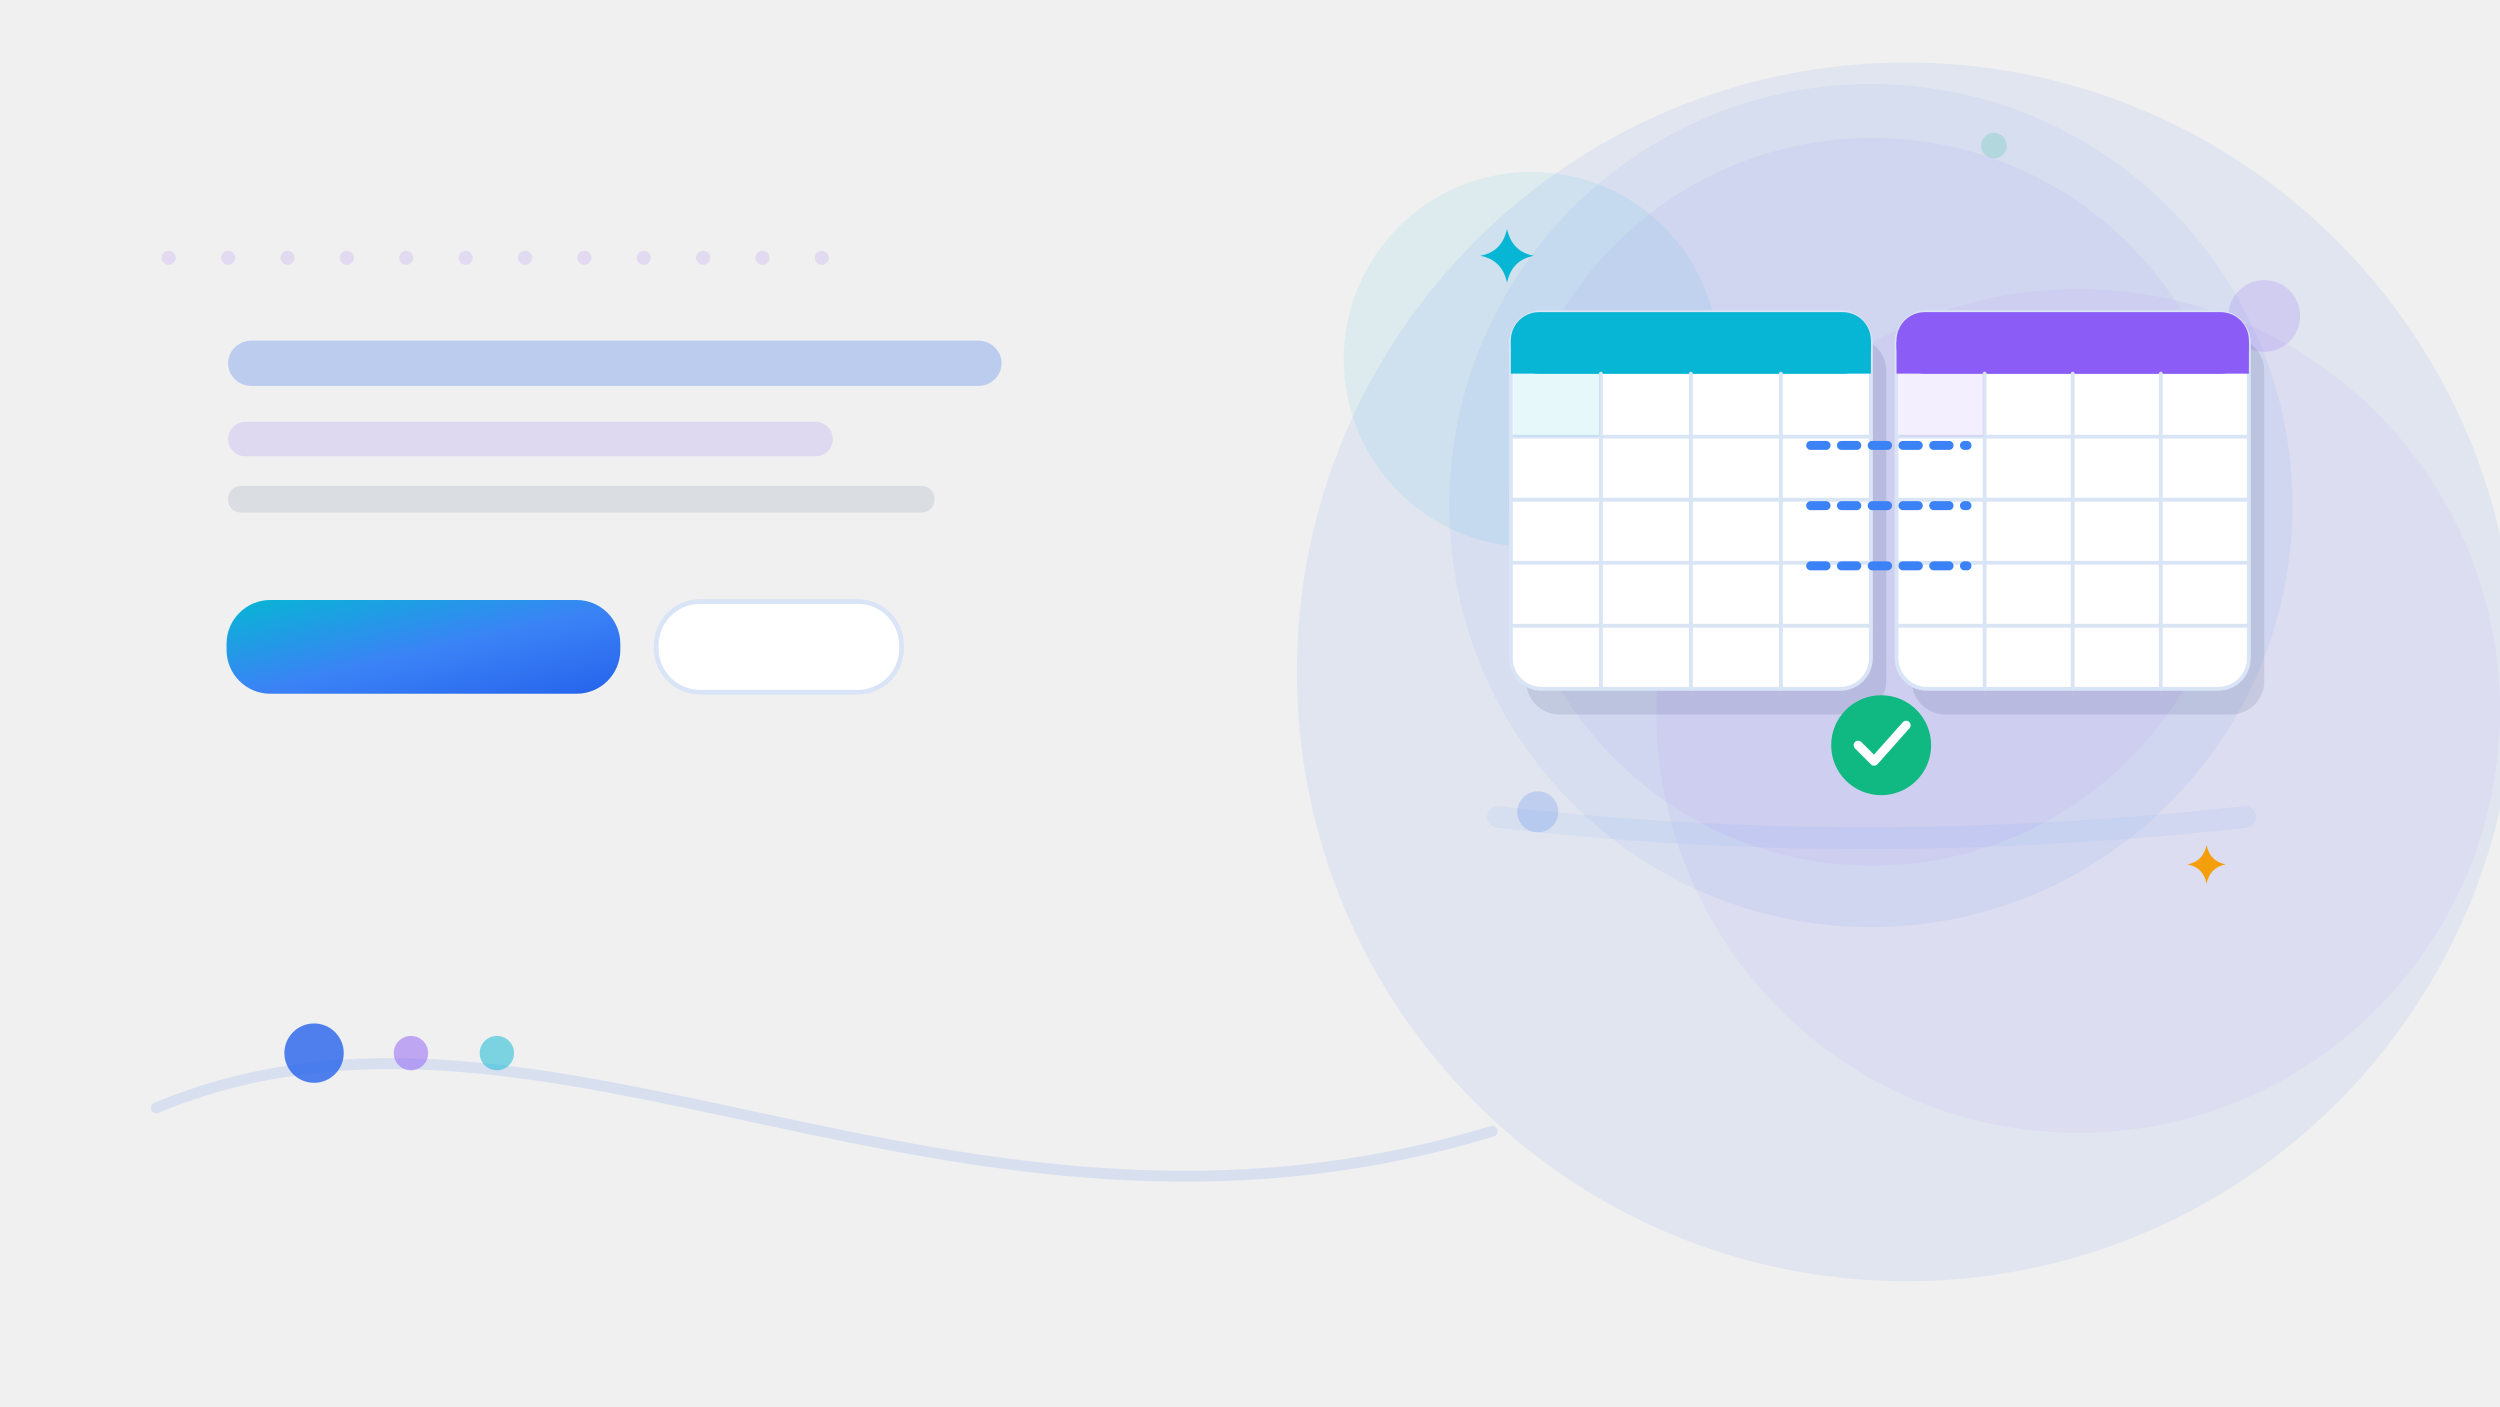
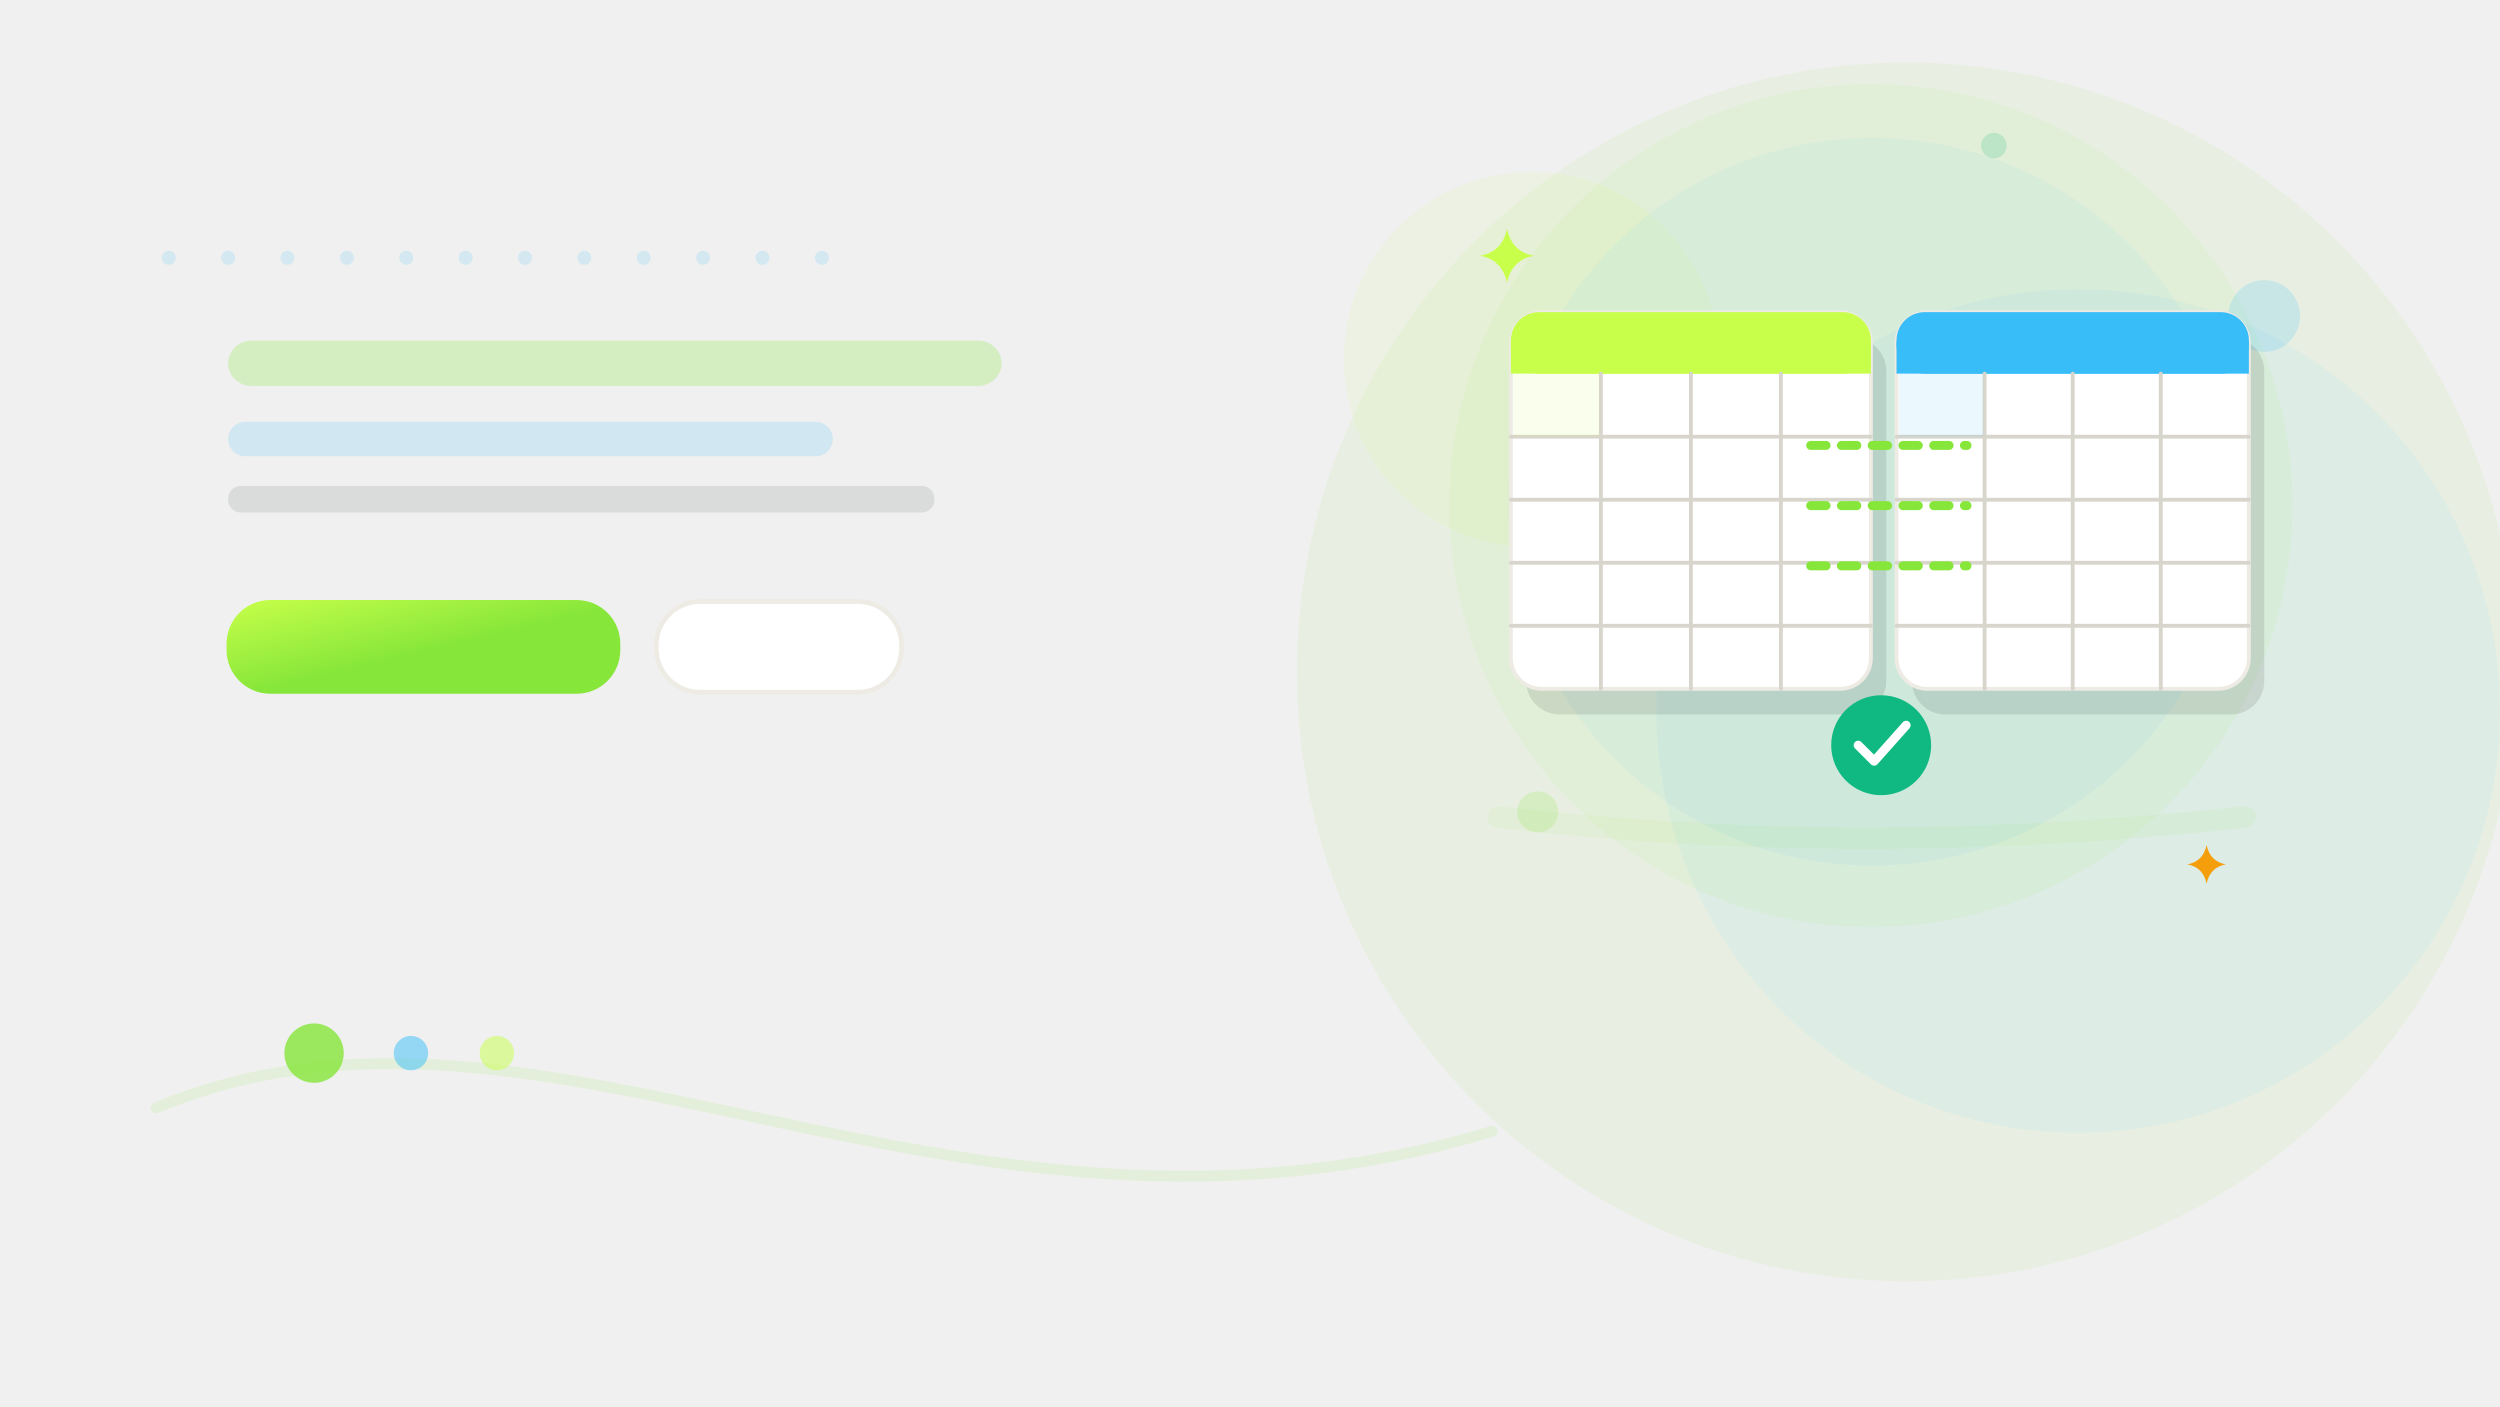
<svg xmlns="http://www.w3.org/2000/svg" width="1600" height="900" viewBox="0 0 1600 900" role="img" aria-label="Dytava: onboarding-mapping">
  <defs>
    <linearGradient id="gradBlue" x1="0" y1="0" x2="1" y2="1">
-       <stop offset="0" stop-color="#06B6D4" />
-       <stop offset=".53" stop-color="#3B82F6" />
-       <stop offset="1" stop-color="#2563EB" />
+       <stop offset="0" stop-color="#C8FF4A" />
+       <stop offset=".53" stop-color="#86E63A" />
+       <stop offset="1" stop-color="#86E63A" />
    </linearGradient>
    <linearGradient id="gradPurple" x1="0" y1="0" x2="1" y2="1">
-       <stop offset="0" stop-color="#A78BFA" />
-       <stop offset="1" stop-color="#7C3AED" />
+       <stop offset="0" stop-color="#BAE6FD" />
+       <stop offset="1" stop-color="#38BDF8" />
    </linearGradient>
    <linearGradient id="gradCyan" x1="0" y1="0" x2="1" y2="1">
-       <stop offset="0" stop-color="#8CEBFF" />
-       <stop offset=".5" stop-color="#22C3EC" />
-       <stop offset="1" stop-color="#2563EB" />
+       <stop offset="0" stop-color="#E2FF85" />
+       <stop offset=".5" stop-color="#C8FF4A" />
+       <stop offset="1" stop-color="#86E63A" />
    </linearGradient>
    <linearGradient id="gradWhite" x1="0" y1="0" x2="1" y2="1">
      <stop offset="0" stop-color="#FFFFFF" />
-       <stop offset="1" stop-color="#EEF5FF" />
+       <stop offset="1" stop-color="#EDEBE4" />
    </linearGradient>
  </defs>
-   <circle cx="1220" cy="430" r="390" fill="#2563EB" opacity="0.075" stroke="none" stroke-width="0" />
-   <circle cx="1330" cy="455" r="270" fill="#8B5CF6" opacity="0.06" stroke="none" stroke-width="0" />
-   <circle cx="980" cy="230" r="120" fill="#06B6D4" opacity="0.08" stroke="none" stroke-width="0" />
-   <path d="M100 709C350 605 610 829 955 724" fill="none" stroke="#2563EB" stroke-width="7" stroke-linecap="round" stroke-linejoin="round" opacity="0.12" />
-   <circle cx="108" cy="165" r="4.5" fill="#8B5CF6" opacity="0.15" stroke="none" stroke-width="0" />
-   <circle cx="146" cy="165" r="4.5" fill="#8B5CF6" opacity="0.15" stroke="none" stroke-width="0" />
-   <circle cx="184" cy="165" r="4.5" fill="#8B5CF6" opacity="0.15" stroke="none" stroke-width="0" />
-   <circle cx="222" cy="165" r="4.5" fill="#8B5CF6" opacity="0.15" stroke="none" stroke-width="0" />
-   <circle cx="260" cy="165" r="4.5" fill="#8B5CF6" opacity="0.15" stroke="none" stroke-width="0" />
-   <circle cx="298" cy="165" r="4.5" fill="#8B5CF6" opacity="0.15" stroke="none" stroke-width="0" />
-   <circle cx="336" cy="165" r="4.5" fill="#8B5CF6" opacity="0.15" stroke="none" stroke-width="0" />
-   <circle cx="374" cy="165" r="4.5" fill="#8B5CF6" opacity="0.15" stroke="none" stroke-width="0" />
-   <circle cx="412" cy="165" r="4.5" fill="#8B5CF6" opacity="0.15" stroke="none" stroke-width="0" />
-   <circle cx="450" cy="165" r="4.5" fill="#8B5CF6" opacity="0.15" stroke="none" stroke-width="0" />
-   <circle cx="488" cy="165" r="4.5" fill="#8B5CF6" opacity="0.15" stroke="none" stroke-width="0" />
-   <circle cx="526" cy="165" r="4.5" fill="#8B5CF6" opacity="0.15" stroke="none" stroke-width="0" />
-   <rect x="146" y="218" width="495" height="29" rx="15" fill="#2563EB" stroke="none" stroke-width="0" opacity="0.26" />
-   <rect x="146" y="270" width="387" height="22" rx="11" fill="#8B5CF6" stroke="none" stroke-width="0" opacity="0.17" />
-   <rect x="146" y="311" width="452" height="17" rx="8" fill="#5E7095" stroke="none" stroke-width="0" opacity="0.15" />
+   <circle cx="1220" cy="430" r="390" fill="#86E63A" opacity="0.075" stroke="none" stroke-width="0" />
+   <circle cx="1330" cy="455" r="270" fill="#38BDF8" opacity="0.06" stroke="none" stroke-width="0" />
+   <circle cx="980" cy="230" r="120" fill="#C8FF4A" opacity="0.08" stroke="none" stroke-width="0" />
+   <path d="M100 709C350 605 610 829 955 724" fill="none" stroke="#86E63A" stroke-width="7" stroke-linecap="round" stroke-linejoin="round" opacity="0.12" />
+   <circle cx="108" cy="165" r="4.5" fill="#38BDF8" opacity="0.15" stroke="none" stroke-width="0" />
+   <circle cx="146" cy="165" r="4.5" fill="#38BDF8" opacity="0.15" stroke="none" stroke-width="0" />
+   <circle cx="184" cy="165" r="4.5" fill="#38BDF8" opacity="0.15" stroke="none" stroke-width="0" />
+   <circle cx="222" cy="165" r="4.5" fill="#38BDF8" opacity="0.15" stroke="none" stroke-width="0" />
+   <circle cx="260" cy="165" r="4.5" fill="#38BDF8" opacity="0.15" stroke="none" stroke-width="0" />
+   <circle cx="298" cy="165" r="4.5" fill="#38BDF8" opacity="0.15" stroke="none" stroke-width="0" />
+   <circle cx="336" cy="165" r="4.5" fill="#38BDF8" opacity="0.15" stroke="none" stroke-width="0" />
+   <circle cx="374" cy="165" r="4.5" fill="#38BDF8" opacity="0.15" stroke="none" stroke-width="0" />
+   <circle cx="412" cy="165" r="4.5" fill="#38BDF8" opacity="0.15" stroke="none" stroke-width="0" />
+   <circle cx="450" cy="165" r="4.5" fill="#38BDF8" opacity="0.15" stroke="none" stroke-width="0" />
+   <circle cx="488" cy="165" r="4.5" fill="#38BDF8" opacity="0.15" stroke="none" stroke-width="0" />
+   <circle cx="526" cy="165" r="4.5" fill="#38BDF8" opacity="0.15" stroke="none" stroke-width="0" />
+   <rect x="146" y="218" width="495" height="29" rx="15" fill="#86E63A" stroke="none" stroke-width="0" opacity="0.26" />
+   <rect x="146" y="270" width="387" height="22" rx="11" fill="#38BDF8" stroke="none" stroke-width="0" opacity="0.17" />
+   <rect x="146" y="311" width="452" height="17" rx="8" fill="#5F6B6D" stroke="none" stroke-width="0" opacity="0.15" />
  <rect x="145" y="384" width="252" height="60" rx="28" fill="url(#gradBlue)" stroke="none" stroke-width="0" opacity="1" />
-   <rect x="420" y="385" width="157" height="58" rx="28" fill="#FFFFFF" stroke="#D9E4F6" stroke-width="3" opacity="1" />
-   <circle cx="201" cy="674" r="19" fill="#2563EB" opacity="0.8" stroke="none" stroke-width="0" />
-   <circle cx="263" cy="674" r="11" fill="#8B5CF6" opacity="0.5" stroke="none" stroke-width="0" />
-   <circle cx="318" cy="674" r="11" fill="#06B6D4" opacity="0.5" stroke="none" stroke-width="0" />
+   <rect x="420" y="385" width="157" height="58" rx="28" fill="#FFFFFF" stroke="#EDEBE4" stroke-width="3" opacity="1" />
+   <circle cx="201" cy="674" r="19" fill="#86E63A" opacity="0.8" stroke="none" stroke-width="0" />
+   <circle cx="263" cy="674" r="11" fill="#38BDF8" opacity="0.5" stroke="none" stroke-width="0" />
+   <circle cx="318" cy="674" r="11" fill="#C8FF4A" opacity="0.5" stroke="none" stroke-width="0" />
  <g transform="translate(780 -70) scale(.82)">
-     <circle cx="509" cy="480" r="329" fill="#2563EB" opacity="0.06" stroke="none" stroke-width="0" />
-     <circle cx="510" cy="477" r="284" fill="#8B5CF6" opacity="0.06" stroke="none" stroke-width="0" />
-     <path d="M218 723Q501 756 801 723" fill="none" stroke="#3B82F6" stroke-width="17" stroke-linecap="round" stroke-linejoin="round" opacity="0.07" />
-     <path d="M225 264 Q228.78 281.85 246 285 Q228.78 288.15 225 306 Q221.22 288.15 204 285 Q221.22 281.85 225 264Z" fill="#06B6D4" stroke="none" stroke-width="0" stroke-linecap="round" stroke-linejoin="round" opacity="1" />
-     <circle cx="816" cy="332" r="28" fill="#8B5CF6" opacity="0.18" stroke="none" stroke-width="0" />
+     <circle cx="509" cy="480" r="329" fill="#86E63A" opacity="0.06" stroke="none" stroke-width="0" />
+     <circle cx="510" cy="477" r="284" fill="#38BDF8" opacity="0.06" stroke="none" stroke-width="0" />
+     <path d="M218 723Q501 756 801 723" fill="none" stroke="#86E63A" stroke-width="17" stroke-linecap="round" stroke-linejoin="round" opacity="0.07" />
+     <path d="M225 264 Q228.78 281.85 246 285 Q228.78 288.15 225 306 Q221.22 288.15 204 285 Q221.22 281.85 225 264Z" fill="#C8FF4A" stroke="none" stroke-width="0" stroke-linecap="round" stroke-linejoin="round" opacity="1" />
+     <circle cx="816" cy="332" r="28" fill="#38BDF8" opacity="0.18" stroke="none" stroke-width="0" />
    <path d="M771 745 Q773.7 757.75 786 760 Q773.7 762.25 771 775 Q768.3 762.25 756 760 Q768.3 757.75 771 745Z" fill="#F59E0B" stroke="none" stroke-width="0" stroke-linecap="round" stroke-linejoin="round" opacity="1" />
-     <circle cx="249" cy="719" r="16" fill="#2563EB" opacity="0.18" stroke="none" stroke-width="0" />
+     <circle cx="249" cy="719" r="16" fill="#86E63A" opacity="0.18" stroke="none" stroke-width="0" />
    <circle cx="605" cy="199" r="10" fill="#10B981" opacity="0.18" stroke="none" stroke-width="0" />
-     <rect x="240" y="349" width="281" height="294" rx="26" fill="#142253" stroke="none" stroke-width="0" opacity="0.11" />
-     <rect x="228" y="329" width="281" height="294" rx="24" fill="white" stroke="#D9E4F6" stroke-width="3" opacity="1" />
-     <rect x="228" y="329" width="281" height="48" rx="22" fill="#06B6D4" stroke="none" stroke-width="0" opacity="1" />
-     <rect x="228" y="352" width="281" height="25" rx="0" fill="#06B6D4" stroke="none" stroke-width="0" opacity="1" />
-     <path d="M298.25 377 L298.25 623" stroke="#D9E4F4" stroke-width="3" stroke-linecap="round" opacity="1" fill="none" />
-     <path d="M368.5 377 L368.5 623" stroke="#D9E4F4" stroke-width="3" stroke-linecap="round" opacity="1" fill="none" />
-     <path d="M438.75 377 L438.75 623" stroke="#D9E4F4" stroke-width="3" stroke-linecap="round" opacity="1" fill="none" />
-     <path d="M228 426.2 L509 426.2" stroke="#D9E4F4" stroke-width="3" stroke-linecap="round" opacity="1" fill="none" />
-     <path d="M228 475.4 L509 475.4" stroke="#D9E4F4" stroke-width="3" stroke-linecap="round" opacity="1" fill="none" />
-     <path d="M228 524.6 L509 524.6" stroke="#D9E4F4" stroke-width="3" stroke-linecap="round" opacity="1" fill="none" />
-     <path d="M228 573.8 L509 573.8" stroke="#D9E4F4" stroke-width="3" stroke-linecap="round" opacity="1" fill="none" />
-     <rect x="230" y="377" width="67.25" height="49.2" rx="0" fill="#06B6D4" stroke="none" stroke-width="0" opacity="0.1" />
-     <rect x="541" y="349" width="275" height="294" rx="26" fill="#142253" stroke="none" stroke-width="0" opacity="0.11" />
-     <rect x="529" y="329" width="275" height="294" rx="24" fill="white" stroke="#D9E4F6" stroke-width="3" opacity="1" />
-     <rect x="529" y="329" width="275" height="48" rx="22" fill="#8B5CF6" stroke="none" stroke-width="0" opacity="1" />
-     <rect x="529" y="352" width="275" height="25" rx="0" fill="#8B5CF6" stroke="none" stroke-width="0" opacity="1" />
-     <path d="M597.75 377 L597.75 623" stroke="#D9E4F4" stroke-width="3" stroke-linecap="round" opacity="1" fill="none" />
-     <path d="M666.5 377 L666.5 623" stroke="#D9E4F4" stroke-width="3" stroke-linecap="round" opacity="1" fill="none" />
-     <path d="M735.25 377 L735.25 623" stroke="#D9E4F4" stroke-width="3" stroke-linecap="round" opacity="1" fill="none" />
-     <path d="M529 426.2 L804 426.2" stroke="#D9E4F4" stroke-width="3" stroke-linecap="round" opacity="1" fill="none" />
-     <path d="M529 475.4 L804 475.4" stroke="#D9E4F4" stroke-width="3" stroke-linecap="round" opacity="1" fill="none" />
-     <path d="M529 524.6 L804 524.6" stroke="#D9E4F4" stroke-width="3" stroke-linecap="round" opacity="1" fill="none" />
-     <path d="M529 573.8 L804 573.8" stroke="#D9E4F4" stroke-width="3" stroke-linecap="round" opacity="1" fill="none" />
-     <rect x="531" y="377" width="65.75" height="49.2" rx="0" fill="#8B5CF6" stroke="none" stroke-width="0" opacity="0.1" />
-     <path d="M462 433 L584 433" stroke="#3B82F6" stroke-width="7" stroke-linecap="round" opacity="1" fill="none" stroke-dasharray="12 12" />
-     <path d="M462 480 L584 480" stroke="#3B82F6" stroke-width="7" stroke-linecap="round" opacity="1" fill="none" stroke-dasharray="12 12" />
-     <path d="M462 527 L584 527" stroke="#3B82F6" stroke-width="7" stroke-linecap="round" opacity="1" fill="none" stroke-dasharray="12 12" />
+     <rect x="240" y="349" width="281" height="294" rx="26" fill="#0F1A1C" stroke="none" stroke-width="0" opacity="0.11" />
+     <rect x="228" y="329" width="281" height="294" rx="24" fill="white" stroke="#EDEBE4" stroke-width="3" opacity="1" />
+     <rect x="228" y="329" width="281" height="48" rx="22" fill="#C8FF4A" stroke="none" stroke-width="0" opacity="1" />
+     <rect x="228" y="352" width="281" height="25" rx="0" fill="#C8FF4A" stroke="none" stroke-width="0" opacity="1" />
+     <path d="M298.25 377 L298.25 623" stroke="#D8D5CC" stroke-width="3" stroke-linecap="round" opacity="1" fill="none" />
+     <path d="M368.5 377 L368.5 623" stroke="#D8D5CC" stroke-width="3" stroke-linecap="round" opacity="1" fill="none" />
+     <path d="M438.75 377 L438.75 623" stroke="#D8D5CC" stroke-width="3" stroke-linecap="round" opacity="1" fill="none" />
+     <path d="M228 426.2 L509 426.2" stroke="#D8D5CC" stroke-width="3" stroke-linecap="round" opacity="1" fill="none" />
+     <path d="M228 475.4 L509 475.4" stroke="#D8D5CC" stroke-width="3" stroke-linecap="round" opacity="1" fill="none" />
+     <path d="M228 524.6 L509 524.6" stroke="#D8D5CC" stroke-width="3" stroke-linecap="round" opacity="1" fill="none" />
+     <path d="M228 573.8 L509 573.8" stroke="#D8D5CC" stroke-width="3" stroke-linecap="round" opacity="1" fill="none" />
+     <rect x="230" y="377" width="67.25" height="49.2" rx="0" fill="#C8FF4A" stroke="none" stroke-width="0" opacity="0.1" />
+     <rect x="541" y="349" width="275" height="294" rx="26" fill="#0F1A1C" stroke="none" stroke-width="0" opacity="0.11" />
+     <rect x="529" y="329" width="275" height="294" rx="24" fill="white" stroke="#EDEBE4" stroke-width="3" opacity="1" />
+     <rect x="529" y="329" width="275" height="48" rx="22" fill="#38BDF8" stroke="none" stroke-width="0" opacity="1" />
+     <rect x="529" y="352" width="275" height="25" rx="0" fill="#38BDF8" stroke="none" stroke-width="0" opacity="1" />
+     <path d="M597.75 377 L597.75 623" stroke="#D8D5CC" stroke-width="3" stroke-linecap="round" opacity="1" fill="none" />
+     <path d="M666.5 377 L666.5 623" stroke="#D8D5CC" stroke-width="3" stroke-linecap="round" opacity="1" fill="none" />
+     <path d="M735.25 377 L735.25 623" stroke="#D8D5CC" stroke-width="3" stroke-linecap="round" opacity="1" fill="none" />
+     <path d="M529 426.2 L804 426.2" stroke="#D8D5CC" stroke-width="3" stroke-linecap="round" opacity="1" fill="none" />
+     <path d="M529 475.4 L804 475.4" stroke="#D8D5CC" stroke-width="3" stroke-linecap="round" opacity="1" fill="none" />
+     <path d="M529 524.6 L804 524.6" stroke="#D8D5CC" stroke-width="3" stroke-linecap="round" opacity="1" fill="none" />
+     <path d="M529 573.8 L804 573.8" stroke="#D8D5CC" stroke-width="3" stroke-linecap="round" opacity="1" fill="none" />
+     <rect x="531" y="377" width="65.75" height="49.2" rx="0" fill="#38BDF8" stroke="none" stroke-width="0" opacity="0.1" />
+     <path d="M462 433 L584 433" stroke="#86E63A" stroke-width="7" stroke-linecap="round" opacity="1" fill="none" stroke-dasharray="12 12" />
+     <path d="M462 480 L584 480" stroke="#86E63A" stroke-width="7" stroke-linecap="round" opacity="1" fill="none" stroke-dasharray="12 12" />
+     <path d="M462 527 L584 527" stroke="#86E63A" stroke-width="7" stroke-linecap="round" opacity="1" fill="none" stroke-dasharray="12 12" />
    <circle cx="517" cy="667" r="39.0" fill="#10B981" opacity="1" stroke="none" stroke-width="0" />
    <path d="M499.06 667 l12.48 12.48 l24.96 -28.08" fill="none" stroke="white" stroke-width="7.02" stroke-linecap="round" stroke-linejoin="round" opacity="1" />
  </g>
</svg>
